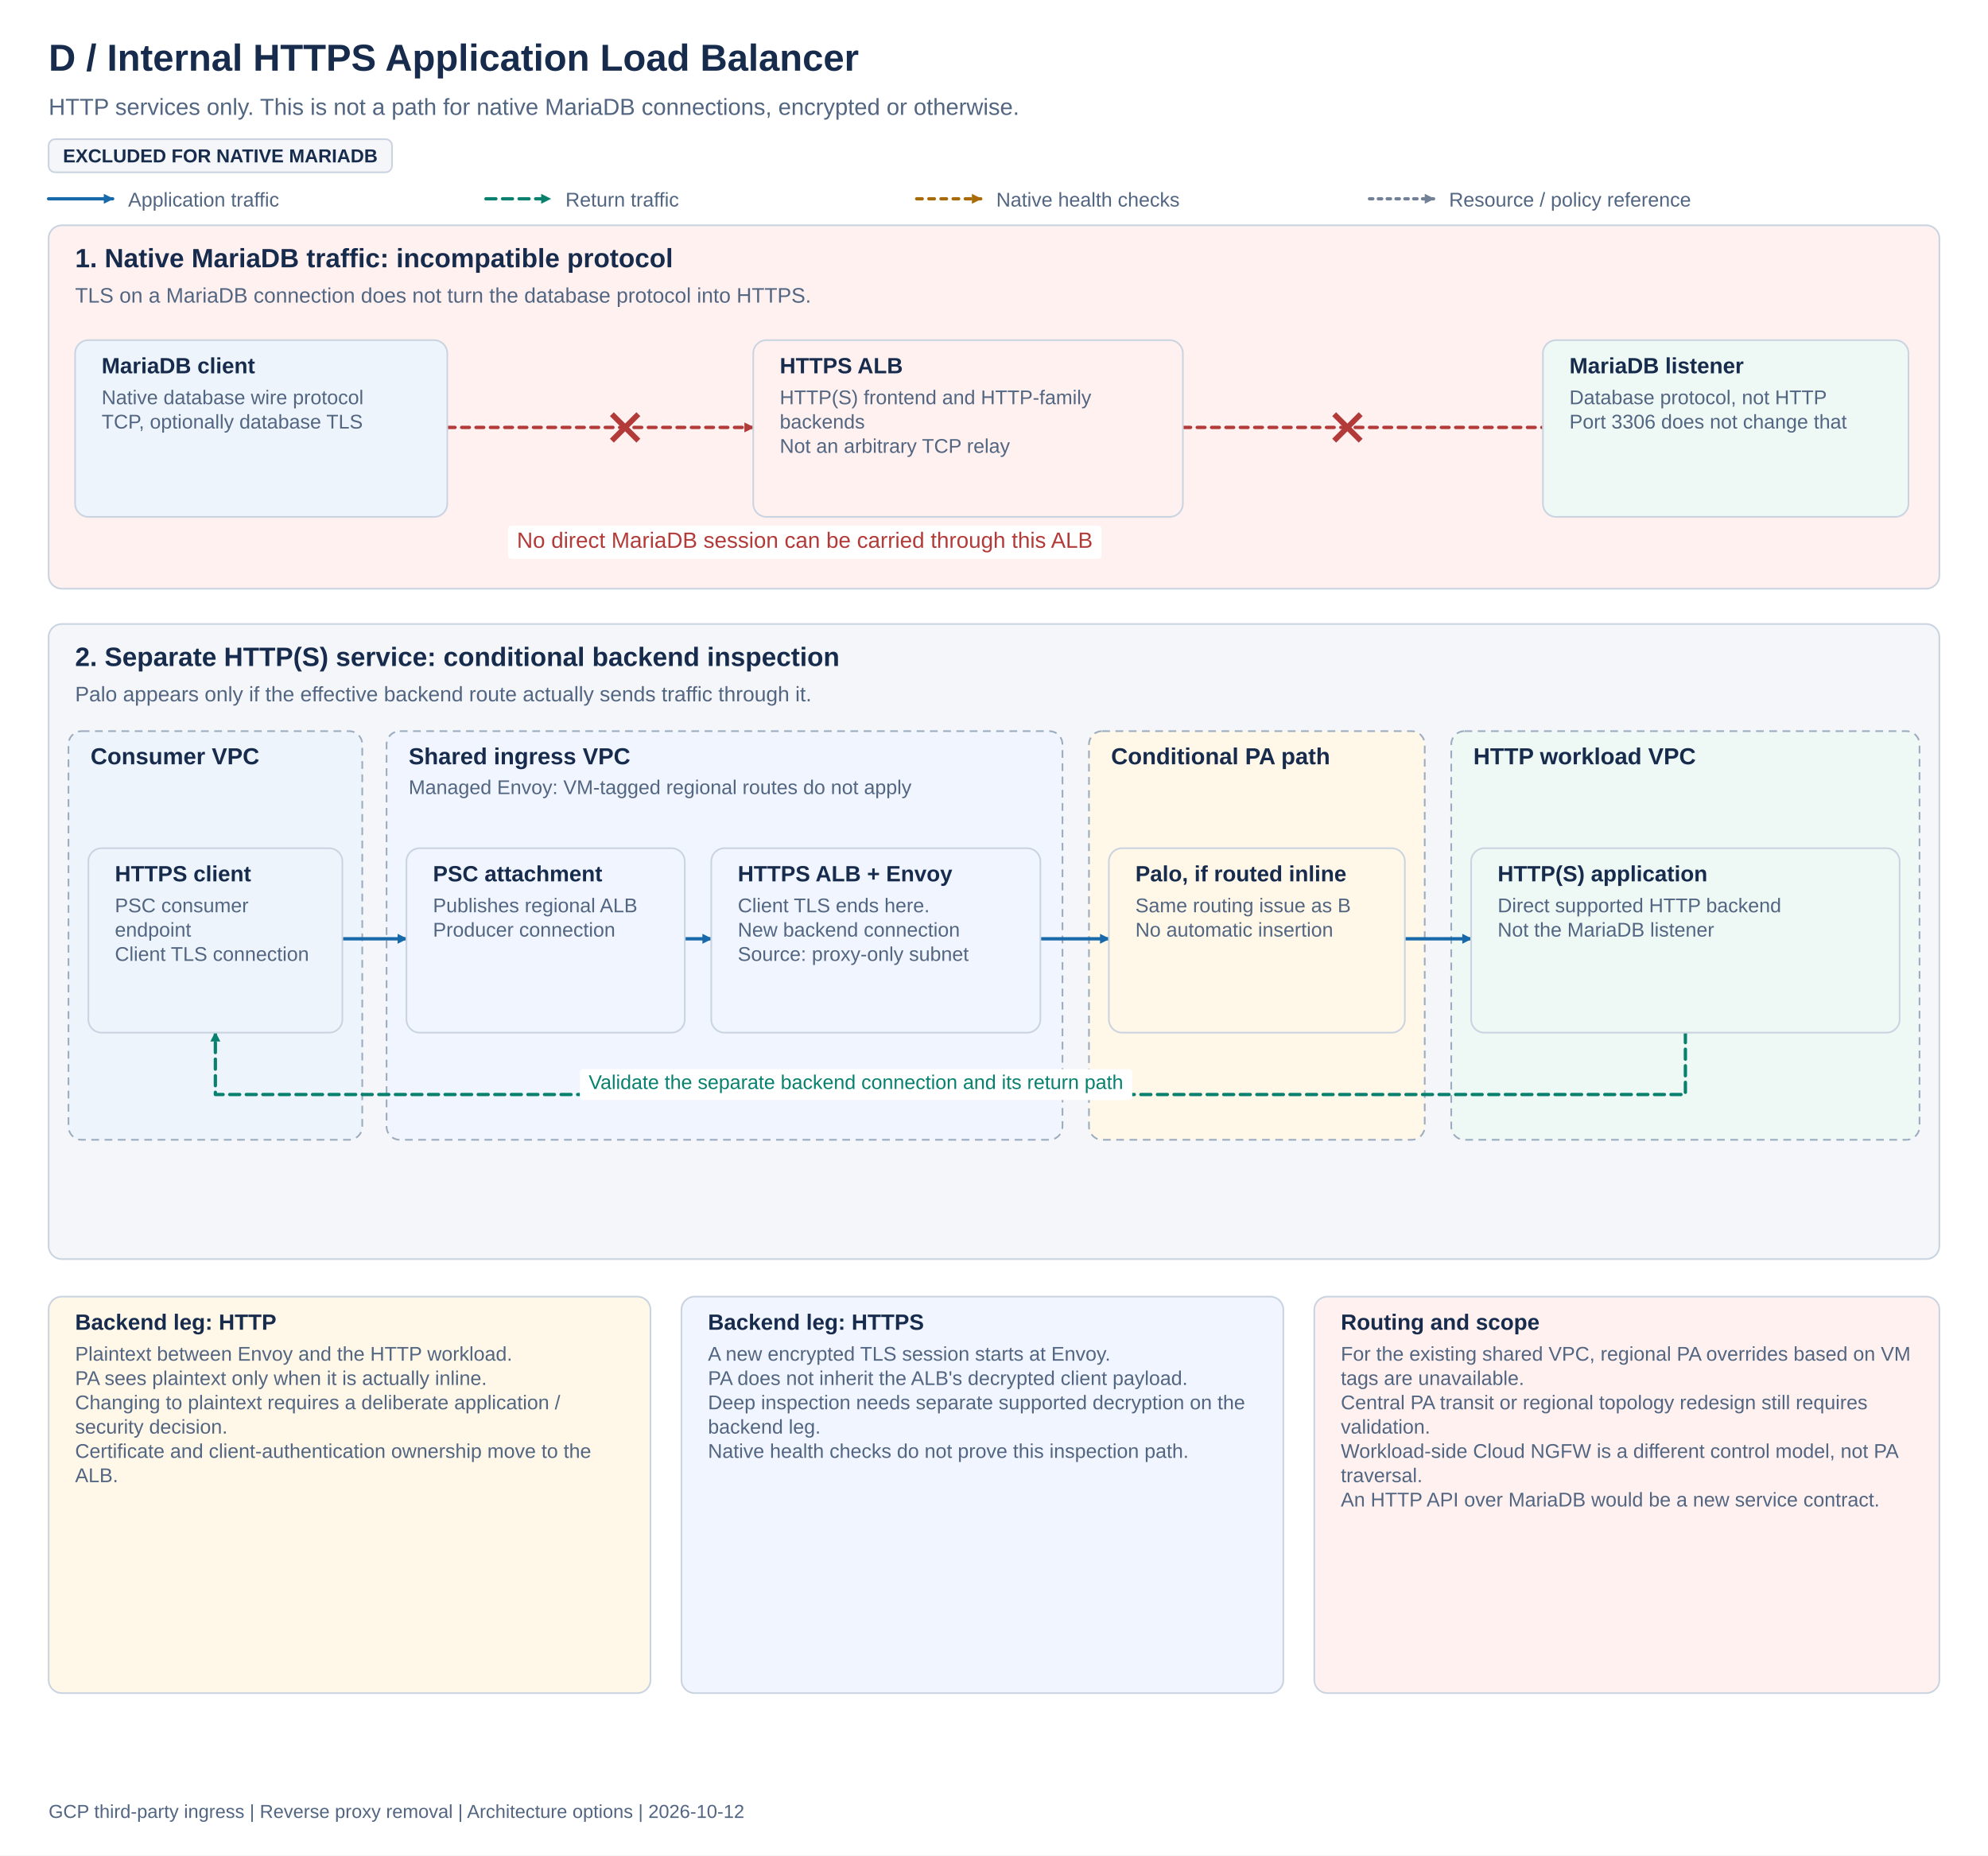
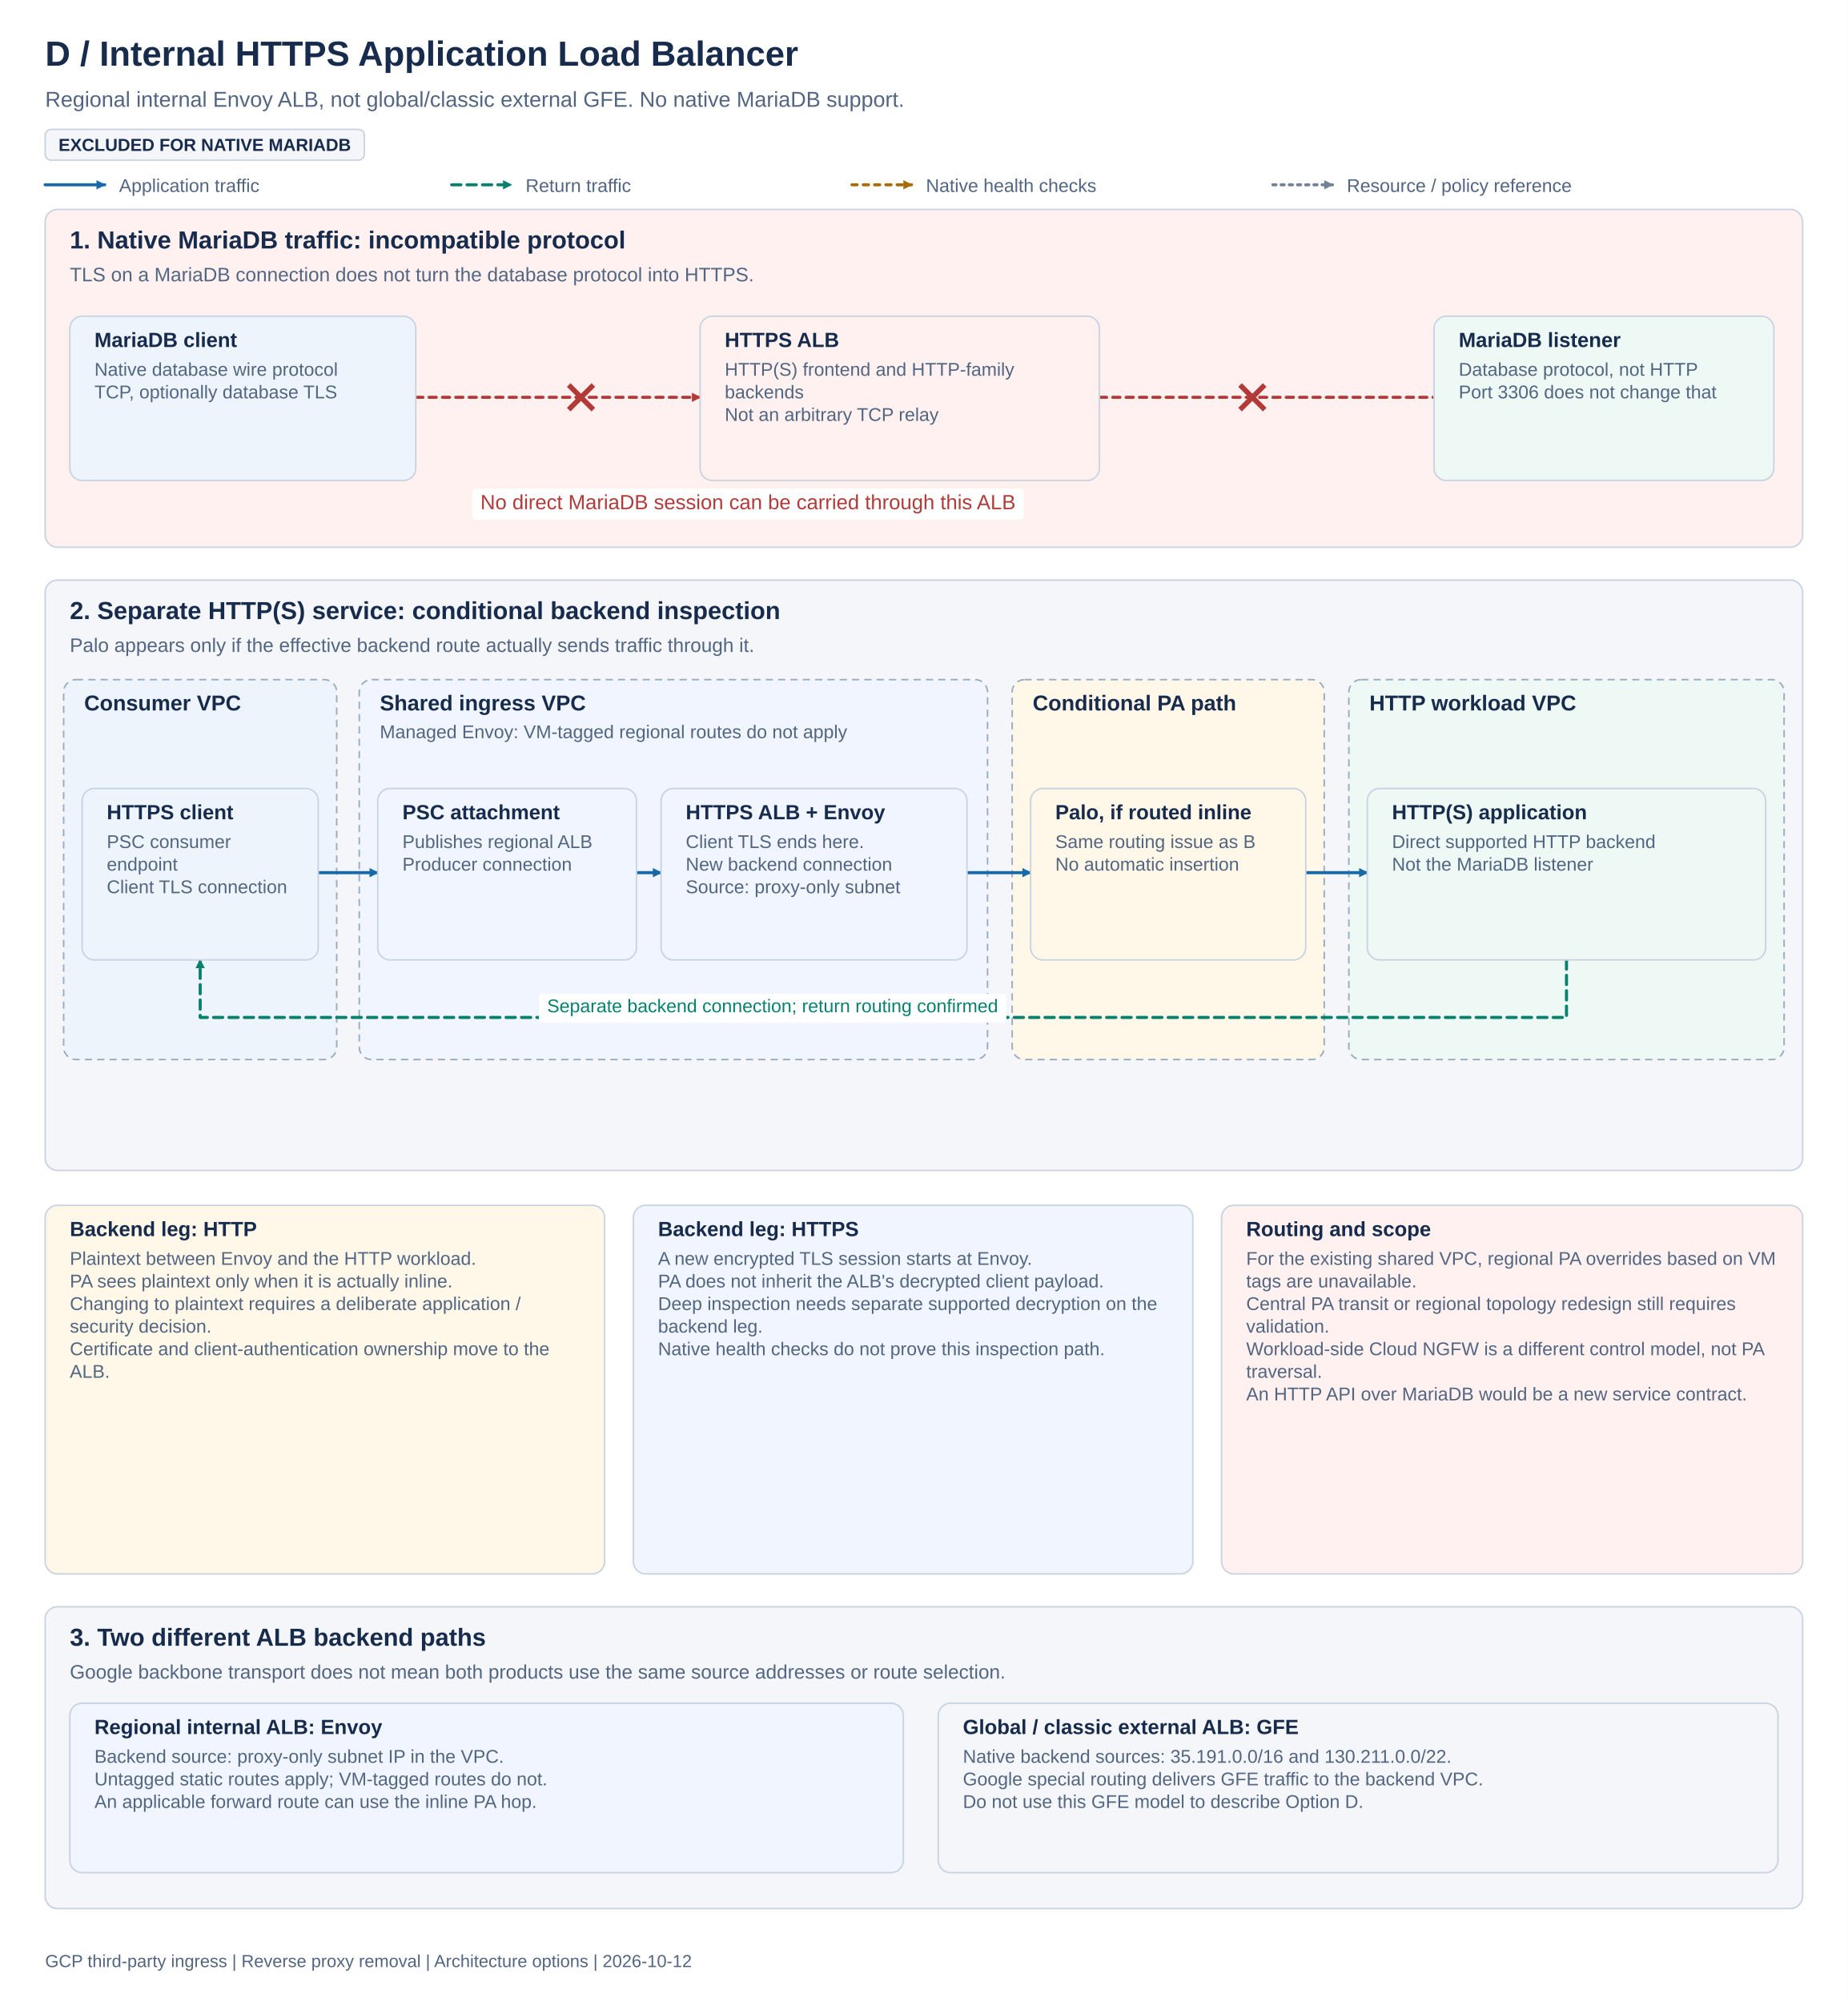
- <svg xmlns="http://www.w3.org/2000/svg" width="1800" height="1680" viewBox="0 0 1800 1680" role="img" aria-labelledby="title desc">
+ <svg xmlns="http://www.w3.org/2000/svg" width="1800" height="1950" viewBox="0 0 1800 1950" role="img" aria-labelledby="title desc">
  <defs>
    <marker id="ink" markerWidth="9" markerHeight="9" refX="8" refY="4.5" orient="auto" markerUnits="userSpaceOnUse">
      <path d="M 0,0 L 9,4.5 L 0,9 Z" fill="#172b4d" />
    </marker>
    <marker id="ink-start" markerWidth="9" markerHeight="9" refX="1" refY="4.5" orient="auto" markerUnits="userSpaceOnUse">
      <path d="M 9,0 L 0,4.5 L 9,9 Z" fill="#172b4d" />
    </marker>
    <marker id="muted" markerWidth="9" markerHeight="9" refX="8" refY="4.5" orient="auto" markerUnits="userSpaceOnUse">
      <path d="M 0,0 L 9,4.5 L 0,9 Z" fill="#526581" />
    </marker>
    <marker id="muted-start" markerWidth="9" markerHeight="9" refX="1" refY="4.5" orient="auto" markerUnits="userSpaceOnUse">
      <path d="M 9,0 L 0,4.5 L 9,9 Z" fill="#526581" />
    </marker>
    <marker id="data" markerWidth="9" markerHeight="9" refX="8" refY="4.5" orient="auto" markerUnits="userSpaceOnUse">
      <path d="M 0,0 L 9,4.5 L 0,9 Z" fill="#1769aa" />
    </marker>
    <marker id="data-start" markerWidth="9" markerHeight="9" refX="1" refY="4.5" orient="auto" markerUnits="userSpaceOnUse">
      <path d="M 9,0 L 0,4.5 L 9,9 Z" fill="#1769aa" />
    </marker>
    <marker id="return" markerWidth="9" markerHeight="9" refX="8" refY="4.5" orient="auto" markerUnits="userSpaceOnUse">
      <path d="M 0,0 L 9,4.5 L 0,9 Z" fill="#07816e" />
    </marker>
    <marker id="return-start" markerWidth="9" markerHeight="9" refX="1" refY="4.5" orient="auto" markerUnits="userSpaceOnUse">
      <path d="M 9,0 L 0,4.5 L 9,9 Z" fill="#07816e" />
    </marker>
    <marker id="health" markerWidth="9" markerHeight="9" refX="8" refY="4.5" orient="auto" markerUnits="userSpaceOnUse">
      <path d="M 0,0 L 9,4.5 L 0,9 Z" fill="#a86b08" />
    </marker>
    <marker id="health-start" markerWidth="9" markerHeight="9" refX="1" refY="4.5" orient="auto" markerUnits="userSpaceOnUse">
      <path d="M 9,0 L 0,4.5 L 9,9 Z" fill="#a86b08" />
    </marker>
    <marker id="inspect" markerWidth="9" markerHeight="9" refX="8" refY="4.5" orient="auto" markerUnits="userSpaceOnUse">
      <path d="M 0,0 L 9,4.5 L 0,9 Z" fill="#7454b1" />
    </marker>
    <marker id="inspect-start" markerWidth="9" markerHeight="9" refX="1" refY="4.5" orient="auto" markerUnits="userSpaceOnUse">
      <path d="M 9,0 L 0,4.5 L 9,9 Z" fill="#7454b1" />
    </marker>
    <marker id="risk" markerWidth="9" markerHeight="9" refX="8" refY="4.5" orient="auto" markerUnits="userSpaceOnUse">
      <path d="M 0,0 L 9,4.5 L 0,9 Z" fill="#b23b39" />
    </marker>
    <marker id="risk-start" markerWidth="9" markerHeight="9" refX="1" refY="4.5" orient="auto" markerUnits="userSpaceOnUse">
      <path d="M 9,0 L 0,4.5 L 9,9 Z" fill="#b23b39" />
    </marker>
    <marker id="control" markerWidth="9" markerHeight="9" refX="8" refY="4.5" orient="auto" markerUnits="userSpaceOnUse">
      <path d="M 0,0 L 9,4.5 L 0,9 Z" fill="#738197" />
    </marker>
    <marker id="control-start" markerWidth="9" markerHeight="9" refX="1" refY="4.5" orient="auto" markerUnits="userSpaceOnUse">
      <path d="M 9,0 L 0,4.5 L 9,9 Z" fill="#738197" />
    </marker>
  </defs>
-   <rect width="1800" height="1680" fill="#ffffff" />
+   <rect width="1800" height="1950" fill="#ffffff" />
  <g font-family="Liberation Sans, Arial, sans-serif">
    <rect x="44" y="204" width="1712" height="329" rx="12" fill="#fff1ef" stroke="#cad4e1" stroke-width="1.5" />
    <rect x="44" y="565" width="1712" height="575" rx="12" fill="#f4f6f9" stroke="#cad4e1" stroke-width="1.5" />
    <rect x="62" y="662" width="266" height="370" rx="12" fill="#eef4fc" stroke="#9bacbf" stroke-width="1.5" stroke-dasharray="7 5" />
    <rect x="350" y="662" width="612" height="370" rx="12" fill="#f0f5ff" stroke="#9bacbf" stroke-width="1.5" stroke-dasharray="7 5" />
    <rect x="986" y="662" width="304" height="370" rx="12" fill="#fff7e8" stroke="#9bacbf" stroke-width="1.5" stroke-dasharray="7 5" />
    <rect x="1314" y="662" width="424" height="370" rx="12" fill="#eef8f5" stroke="#9bacbf" stroke-width="1.5" stroke-dasharray="7 5" />
+     <rect x="44" y="1565" width="1712" height="294" rx="12" fill="#f4f6f9" stroke="#cad4e1" stroke-width="1.5" />
    <path d="M 44,180 L 102,180" fill="none" stroke="#1769aa" stroke-width="3" stroke-linejoin="round" stroke-linecap="round" marker-end="url(#data)" />
    <path d="M 440,180 L 498,180" fill="none" stroke="#07816e" stroke-width="3" stroke-linejoin="round" stroke-linecap="round" stroke-dasharray="9 6" marker-end="url(#return)" />
    <path d="M 830,180 L 888,180" fill="none" stroke="#a86b08" stroke-width="3" stroke-linejoin="round" stroke-linecap="round" stroke-dasharray="5 6" marker-end="url(#health)" />
    <path d="M 1240,180 L 1298,180" fill="none" stroke="#738197" stroke-width="3" stroke-linejoin="round" stroke-linecap="round" stroke-dasharray="3 5" marker-end="url(#control)" />
    <path d="M 405,387 L 682,387" fill="none" stroke="#b23b39" stroke-width="3" stroke-linejoin="round" stroke-linecap="round" stroke-dasharray="7 6" marker-end="url(#risk)" />
    <path d="M 1071,387 L 1397,387" fill="none" stroke="#b23b39" stroke-width="3" stroke-linejoin="round" stroke-linecap="round" stroke-dasharray="7 6" />
    <path d="M 310,850 L 368,850" fill="none" stroke="#1769aa" stroke-width="3" stroke-linejoin="round" stroke-linecap="round" marker-end="url(#data)" />
    <path d="M 620,850 L 644,850" fill="none" stroke="#1769aa" stroke-width="3" stroke-linejoin="round" stroke-linecap="round" marker-end="url(#data)" />
    <path d="M 942,850 L 1004,850" fill="none" stroke="#1769aa" stroke-width="3" stroke-linejoin="round" stroke-linecap="round" marker-end="url(#data)" />
    <path d="M 1272,850 L 1332,850" fill="none" stroke="#1769aa" stroke-width="3" stroke-linejoin="round" stroke-linecap="round" marker-end="url(#data)" />
    <path d="M 1526,935 L 1526,991 L 195,991 L 195,935" fill="none" stroke="#07816e" stroke-width="3" stroke-linejoin="round" stroke-linecap="round" stroke-dasharray="9 6" marker-end="url(#return)" />
    <text x="68" y="242" font-size="24" font-weight="700" fill="#172b4d">1. Native MariaDB traffic: incompatible protocol</text>
    <text x="68" y="274" font-size="19" font-weight="400" fill="#526581">TLS on a MariaDB connection does not turn the database protocol into HTTPS.</text>
    <rect x="68" y="308" width="337" height="160" rx="12" fill="#eef4fc" stroke="#cad4e1" stroke-width="1.5" />
    <text x="92" y="338" font-size="20" font-weight="700" fill="#172b4d">MariaDB client</text>
    <text x="92" y="366" font-size="18" font-weight="400" fill="#526581">Native database wire protocol</text>
    <text x="92" y="388" font-size="18" font-weight="400" fill="#526581">TCP, optionally database TLS</text>
    <rect x="682" y="308" width="389" height="160" rx="12" fill="#fff1ef" stroke="#cad4e1" stroke-width="1.5" />
    <text x="706" y="338" font-size="20" font-weight="700" fill="#172b4d">HTTPS ALB</text>
    <text x="706" y="366" font-size="18" font-weight="400" fill="#526581">HTTP(S) frontend and HTTP-family</text>
    <text x="706" y="388" font-size="18" font-weight="400" fill="#526581">backends</text>
    <text x="706" y="410" font-size="18" font-weight="400" fill="#526581">Not an arbitrary TCP relay</text>
    <rect x="1397" y="308" width="331" height="160" rx="12" fill="#eef8f5" stroke="#cad4e1" stroke-width="1.5" />
    <text x="1421" y="338" font-size="20" font-weight="700" fill="#172b4d">MariaDB listener</text>
    <text x="1421" y="366" font-size="18" font-weight="400" fill="#526581">Database protocol, not HTTP</text>
    <text x="1421" y="388" font-size="18" font-weight="400" fill="#526581">Port 3306 does not change that</text>
    <text x="68" y="603" font-size="24" font-weight="700" fill="#172b4d">2. Separate HTTP(S) service: conditional backend inspection</text>
    <text x="68" y="635" font-size="19" font-weight="400" fill="#526581">Palo appears only if the effective backend route actually sends traffic through it.</text>
    <text x="82" y="692" font-size="21" font-weight="700" fill="#172b4d">Consumer VPC</text>
    <text x="370" y="692" font-size="21" font-weight="700" fill="#172b4d">Shared ingress VPC</text>
    <text x="370" y="719" font-size="18" font-weight="400" fill="#526581">Managed Envoy: VM-tagged regional routes do not apply</text>
    <text x="1006" y="692" font-size="21" font-weight="700" fill="#172b4d">Conditional PA path</text>
    <text x="1334" y="692" font-size="21" font-weight="700" fill="#172b4d">HTTP workload VPC</text>
    <rect x="80" y="768" width="230" height="167" rx="12" fill="#eef4fc" stroke="#cad4e1" stroke-width="1.5" />
    <text x="104" y="798" font-size="20" font-weight="700" fill="#172b4d">HTTPS client</text>
    <text x="104" y="826" font-size="18" font-weight="400" fill="#526581">PSC consumer</text>
    <text x="104" y="848" font-size="18" font-weight="400" fill="#526581">endpoint</text>
    <text x="104" y="870" font-size="18" font-weight="400" fill="#526581">Client TLS connection</text>
    <rect x="368" y="768" width="252" height="167" rx="12" fill="#f0f5ff" stroke="#cad4e1" stroke-width="1.5" />
    <text x="392" y="798" font-size="20" font-weight="700" fill="#172b4d">PSC attachment</text>
    <text x="392" y="826" font-size="18" font-weight="400" fill="#526581">Publishes regional ALB</text>
    <text x="392" y="848" font-size="18" font-weight="400" fill="#526581">Producer connection</text>
    <rect x="644" y="768" width="298" height="167" rx="12" fill="#f0f5ff" stroke="#cad4e1" stroke-width="1.5" />
    <text x="668" y="798" font-size="20" font-weight="700" fill="#172b4d">HTTPS ALB + Envoy</text>
    <text x="668" y="826" font-size="18" font-weight="400" fill="#526581">Client TLS ends here.</text>
    <text x="668" y="848" font-size="18" font-weight="400" fill="#526581">New backend connection</text>
    <text x="668" y="870" font-size="18" font-weight="400" fill="#526581">Source: proxy-only subnet</text>
    <rect x="1004" y="768" width="268" height="167" rx="12" fill="#fff7e8" stroke="#cad4e1" stroke-width="1.5" />
    <text x="1028" y="798" font-size="20" font-weight="700" fill="#172b4d">Palo, if routed inline</text>
    <text x="1028" y="826" font-size="18" font-weight="400" fill="#526581">Same routing issue as B</text>
    <text x="1028" y="848" font-size="18" font-weight="400" fill="#526581">No automatic insertion</text>
    <rect x="1332" y="768" width="388" height="167" rx="12" fill="#eef8f5" stroke="#cad4e1" stroke-width="1.5" />
    <text x="1356" y="798" font-size="20" font-weight="700" fill="#172b4d">HTTP(S) application</text>
    <text x="1356" y="826" font-size="18" font-weight="400" fill="#526581">Direct supported HTTP backend</text>
    <text x="1356" y="848" font-size="18" font-weight="400" fill="#526581">Not the MariaDB listener</text>
    <rect x="44" y="1174" width="545" height="359" rx="12" fill="#fff7e8" stroke="#cad4e1" stroke-width="1.5" />
    <text x="68" y="1204" font-size="20" font-weight="700" fill="#172b4d">Backend leg: HTTP</text>
    <text x="68" y="1232" font-size="18" font-weight="400" fill="#526581">Plaintext between Envoy and the HTTP workload.</text>
    <text x="68" y="1254" font-size="18" font-weight="400" fill="#526581">PA sees plaintext only when it is actually inline.</text>
    <text x="68" y="1276" font-size="18" font-weight="400" fill="#526581">Changing to plaintext requires a deliberate application /</text>
    <text x="68" y="1298" font-size="18" font-weight="400" fill="#526581">security decision.</text>
    <text x="68" y="1320" font-size="18" font-weight="400" fill="#526581">Certificate and client-authentication ownership move to the</text>
    <text x="68" y="1342" font-size="18" font-weight="400" fill="#526581">ALB.</text>
    <rect x="617" y="1174" width="545" height="359" rx="12" fill="#f0f5ff" stroke="#cad4e1" stroke-width="1.5" />
    <text x="641" y="1204" font-size="20" font-weight="700" fill="#172b4d">Backend leg: HTTPS</text>
    <text x="641" y="1232" font-size="18" font-weight="400" fill="#526581">A new encrypted TLS session starts at Envoy.</text>
    <text x="641" y="1254" font-size="18" font-weight="400" fill="#526581">PA does not inherit the ALB's decrypted client payload.</text>
    <text x="641" y="1276" font-size="18" font-weight="400" fill="#526581">Deep inspection needs separate supported decryption on the</text>
    <text x="641" y="1298" font-size="18" font-weight="400" fill="#526581">backend leg.</text>
    <text x="641" y="1320" font-size="18" font-weight="400" fill="#526581">Native health checks do not prove this inspection path.</text>
    <rect x="1190" y="1174" width="566" height="359" rx="12" fill="#fff1ef" stroke="#cad4e1" stroke-width="1.5" />
    <text x="1214" y="1204" font-size="20" font-weight="700" fill="#172b4d">Routing and scope</text>
    <text x="1214" y="1232" font-size="18" font-weight="400" fill="#526581">For the existing shared VPC, regional PA overrides based on VM</text>
    <text x="1214" y="1254" font-size="18" font-weight="400" fill="#526581">tags are unavailable.</text>
    <text x="1214" y="1276" font-size="18" font-weight="400" fill="#526581">Central PA transit or regional topology redesign still requires</text>
    <text x="1214" y="1298" font-size="18" font-weight="400" fill="#526581">validation.</text>
    <text x="1214" y="1320" font-size="18" font-weight="400" fill="#526581">Workload-side Cloud NGFW is a different control model, not PA</text>
    <text x="1214" y="1342" font-size="18" font-weight="400" fill="#526581">traversal.</text>
    <text x="1214" y="1364" font-size="18" font-weight="400" fill="#526581">An HTTP API over MariaDB would be a new service contract.</text>
-     <text x="44" y="1646" font-size="17" font-weight="400" fill="#526581">GCP third-party ingress | Reverse proxy removal | Architecture options | 2026-10-12</text>
+     <text x="68" y="1603" font-size="24" font-weight="700" fill="#172b4d">3. Two different ALB backend paths</text>
+     <text x="68" y="1635" font-size="19" font-weight="400" fill="#526581">Google backbone transport does not mean both products use the same source addresses or route selection.</text>
+     <rect x="68" y="1659" width="812" height="165" rx="12" fill="#f0f5ff" stroke="#cad4e1" stroke-width="1.5" />
+     <text x="92" y="1689" font-size="20" font-weight="700" fill="#172b4d">Regional internal ALB: Envoy</text>
+     <text x="92" y="1717" font-size="18" font-weight="400" fill="#526581">Backend source: proxy-only subnet IP in the VPC.</text>
+     <text x="92" y="1739" font-size="18" font-weight="400" fill="#526581">Untagged static routes apply; VM-tagged routes do not.</text>
+     <text x="92" y="1761" font-size="18" font-weight="400" fill="#526581">An applicable forward route can use the inline PA hop.</text>
+     <rect x="914" y="1659" width="818" height="165" rx="12" fill="#f4f6f9" stroke="#cad4e1" stroke-width="1.5" />
+     <text x="938" y="1689" font-size="20" font-weight="700" fill="#172b4d">Global / classic external ALB: GFE</text>
+     <text x="938" y="1717" font-size="18" font-weight="400" fill="#526581">Native backend sources: 35.191.0.0/16 and 130.211.0.0/22.</text>
+     <text x="938" y="1739" font-size="18" font-weight="400" fill="#526581">Google special routing delivers GFE traffic to the backend VPC.</text>
+     <text x="938" y="1761" font-size="18" font-weight="400" fill="#526581">Do not use this GFE model to describe Option D.</text>
+     <text x="44" y="1916" font-size="17" font-weight="400" fill="#526581">GCP third-party ingress | Reverse proxy removal | Architecture options | 2026-10-12</text>
    <text x="44" y="64" font-size="34" font-weight="700" fill="#172b4d">D / Internal HTTPS Application Load Balancer</text>
-     <text x="44" y="104" font-size="21" font-weight="400" fill="#526581">HTTP services only. This is not a path for native MariaDB connections, encrypted or otherwise.</text>
+     <text x="44" y="104" font-size="21" font-weight="400" fill="#526581">Regional internal Envoy ALB, not global/classic external GFE. No native MariaDB support.</text>
    <rect x="44" y="126" width="310.969" height="30" rx="6" fill="#f4f6f9" stroke="#cad4e1" stroke-width="1.5" />
    <text x="57" y="147" font-size="17" font-weight="700" fill="#172b4d">EXCLUDED FOR NATIVE MARIADB</text>
    <text x="116" y="187" font-size="18" font-weight="400" fill="#526581">Application traffic</text>
    <text x="512" y="187" font-size="18" font-weight="400" fill="#526581">Return traffic</text>
    <text x="902" y="187" font-size="18" font-weight="400" fill="#526581">Native health checks</text>
    <text x="1312" y="187" font-size="18" font-weight="400" fill="#526581">Resource / policy reference</text>
    <path d="M 554,375 L 578,399 M 554,399 L 578,375" fill="none" stroke="#b23b39" stroke-width="5" />
    <path d="M 1208,375 L 1232,399 M 1208,399 L 1232,375" fill="none" stroke="#b23b39" stroke-width="5" />
    <rect x="460" y="476" width="537.422" height="30" rx="3" fill="#ffffff" stroke="none" stroke-width="1.5" />
    <text x="468" y="496" font-size="20" font-weight="400" fill="#b23b39">No direct MariaDB session can be carried through this ALB</text>
-     <rect x="525" y="968" width="500.156" height="28" rx="3" fill="#ffffff" stroke="none" stroke-width="1.5" />
-     <text x="533" y="986" font-size="18" font-weight="400" fill="#07816e">Validate the separate backend connection and its return path</text>
+     <rect x="525" y="968" width="455.422" height="28" rx="3" fill="#ffffff" stroke="none" stroke-width="1.5" />
+     <text x="533" y="986" font-size="18" font-weight="400" fill="#07816e">Separate backend connection; return routing confirmed</text>
  </g>
</svg>
